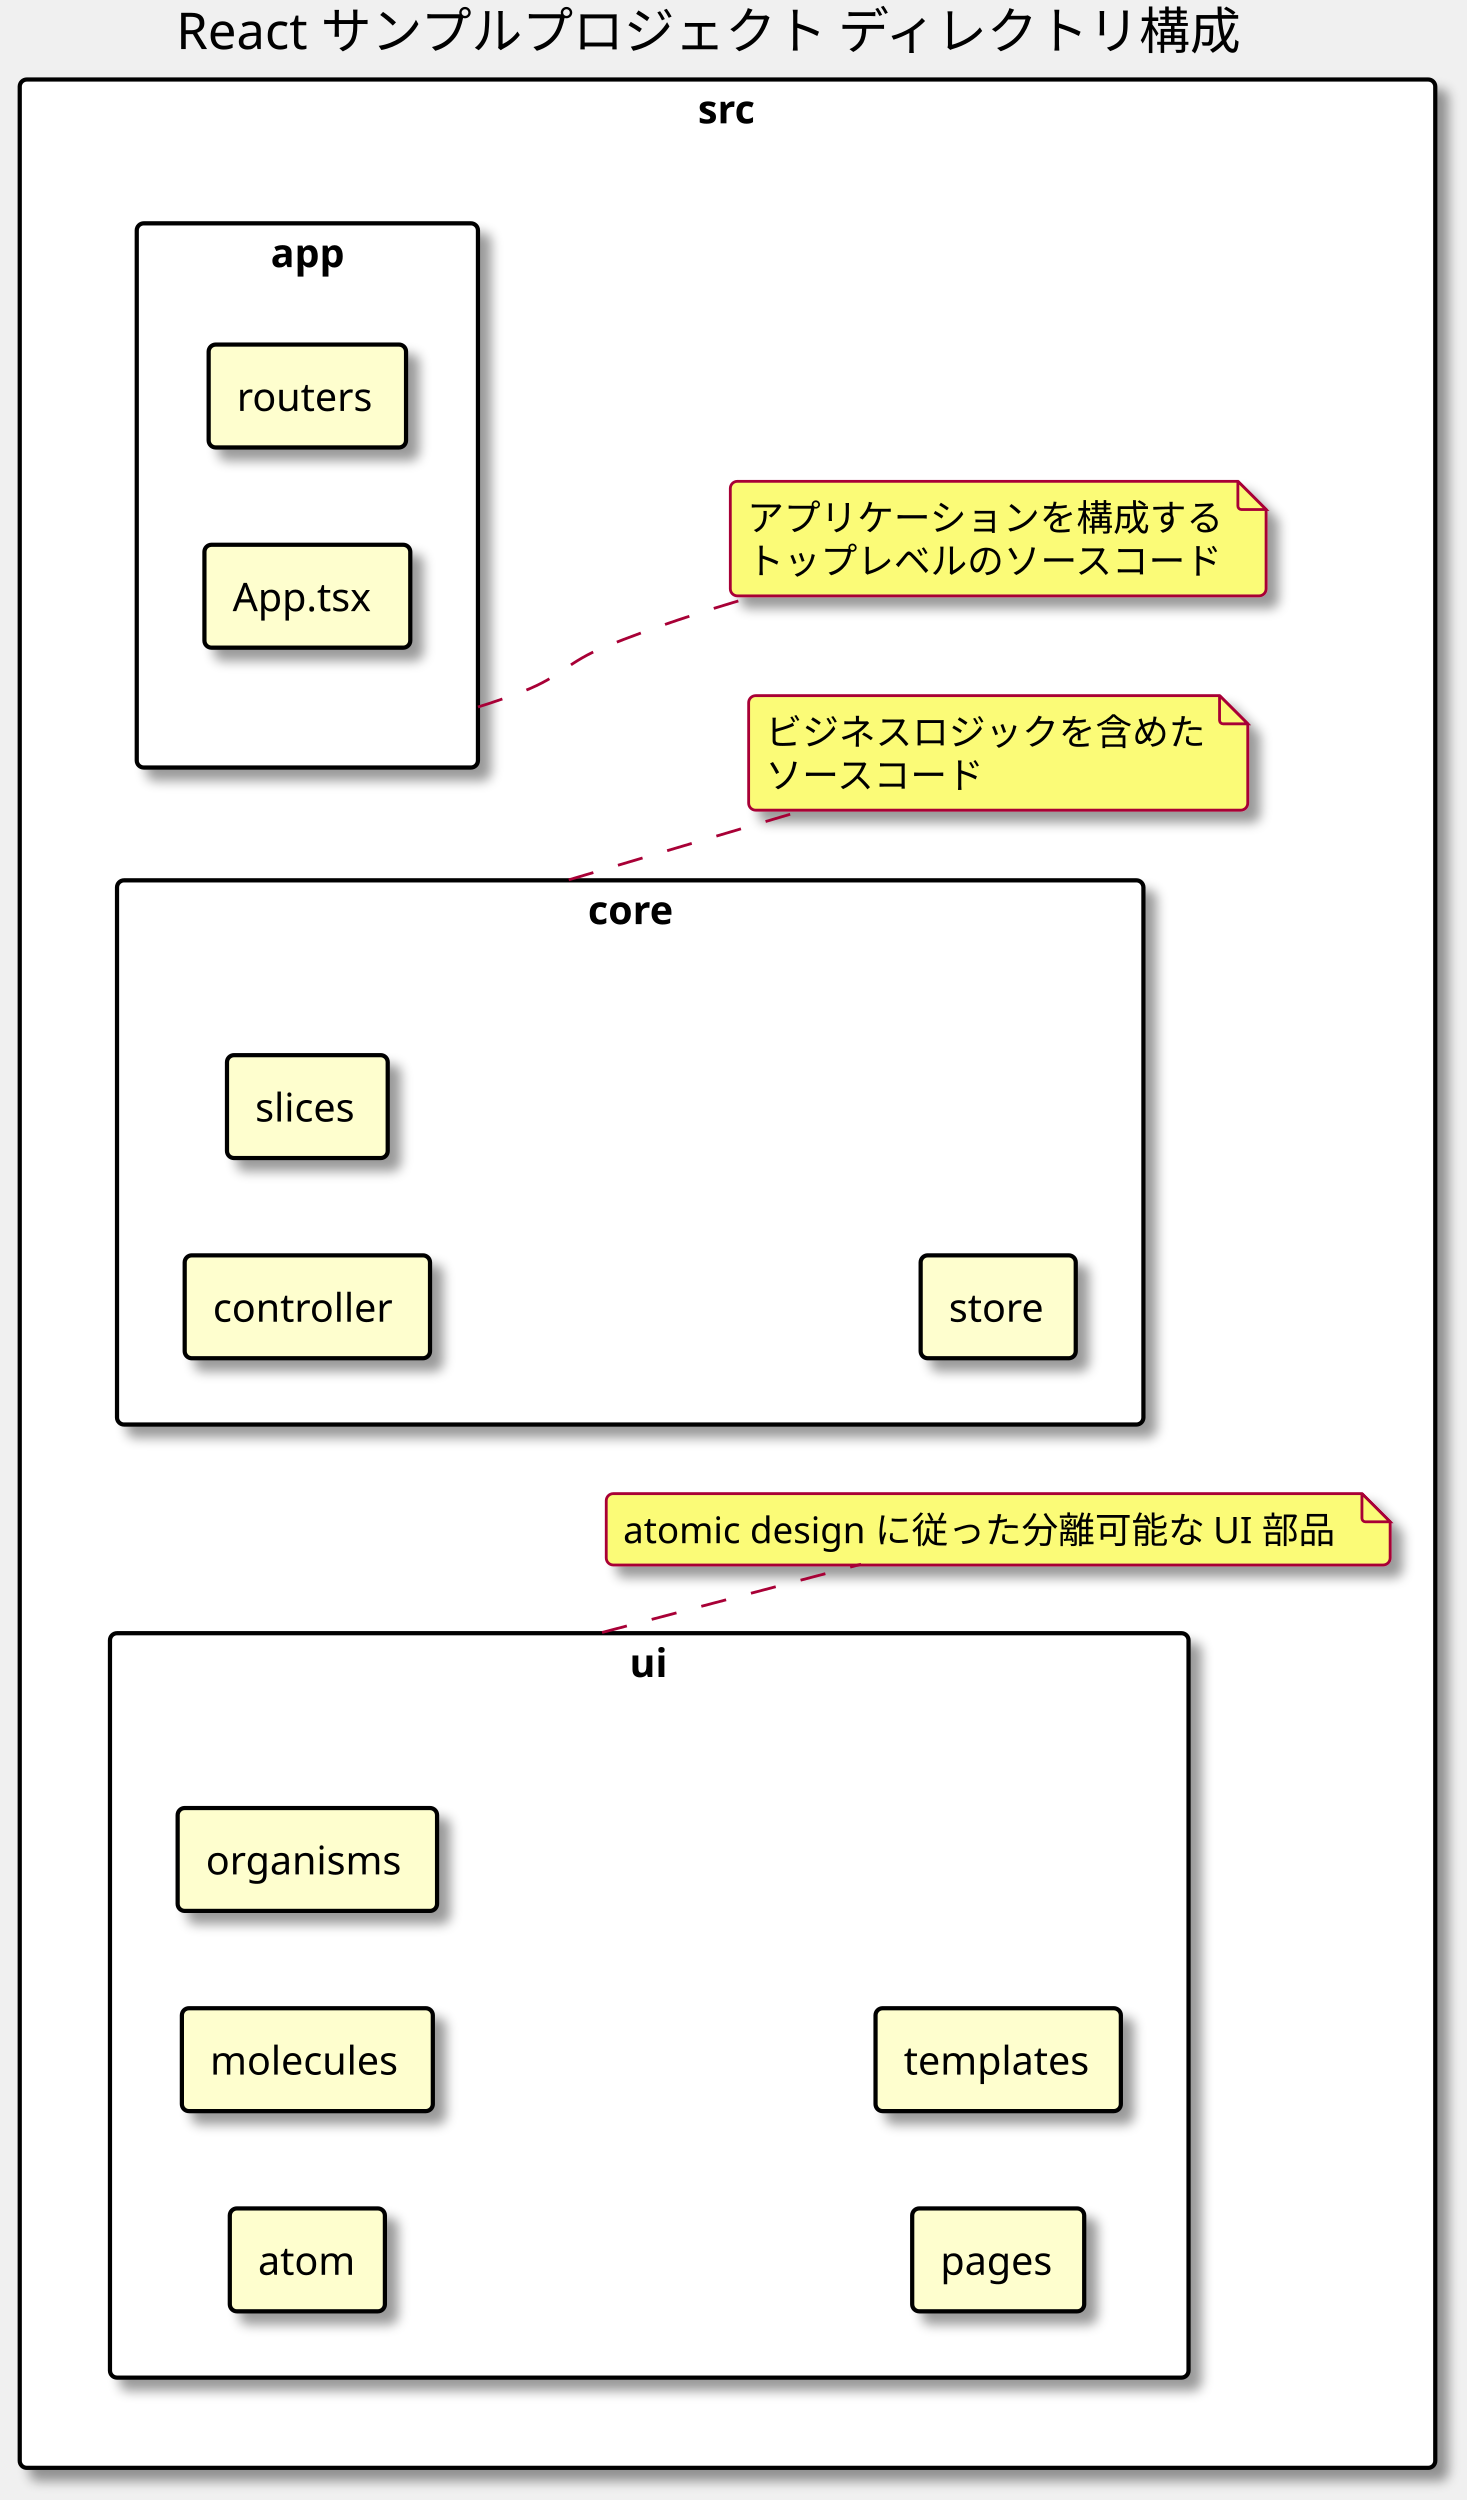
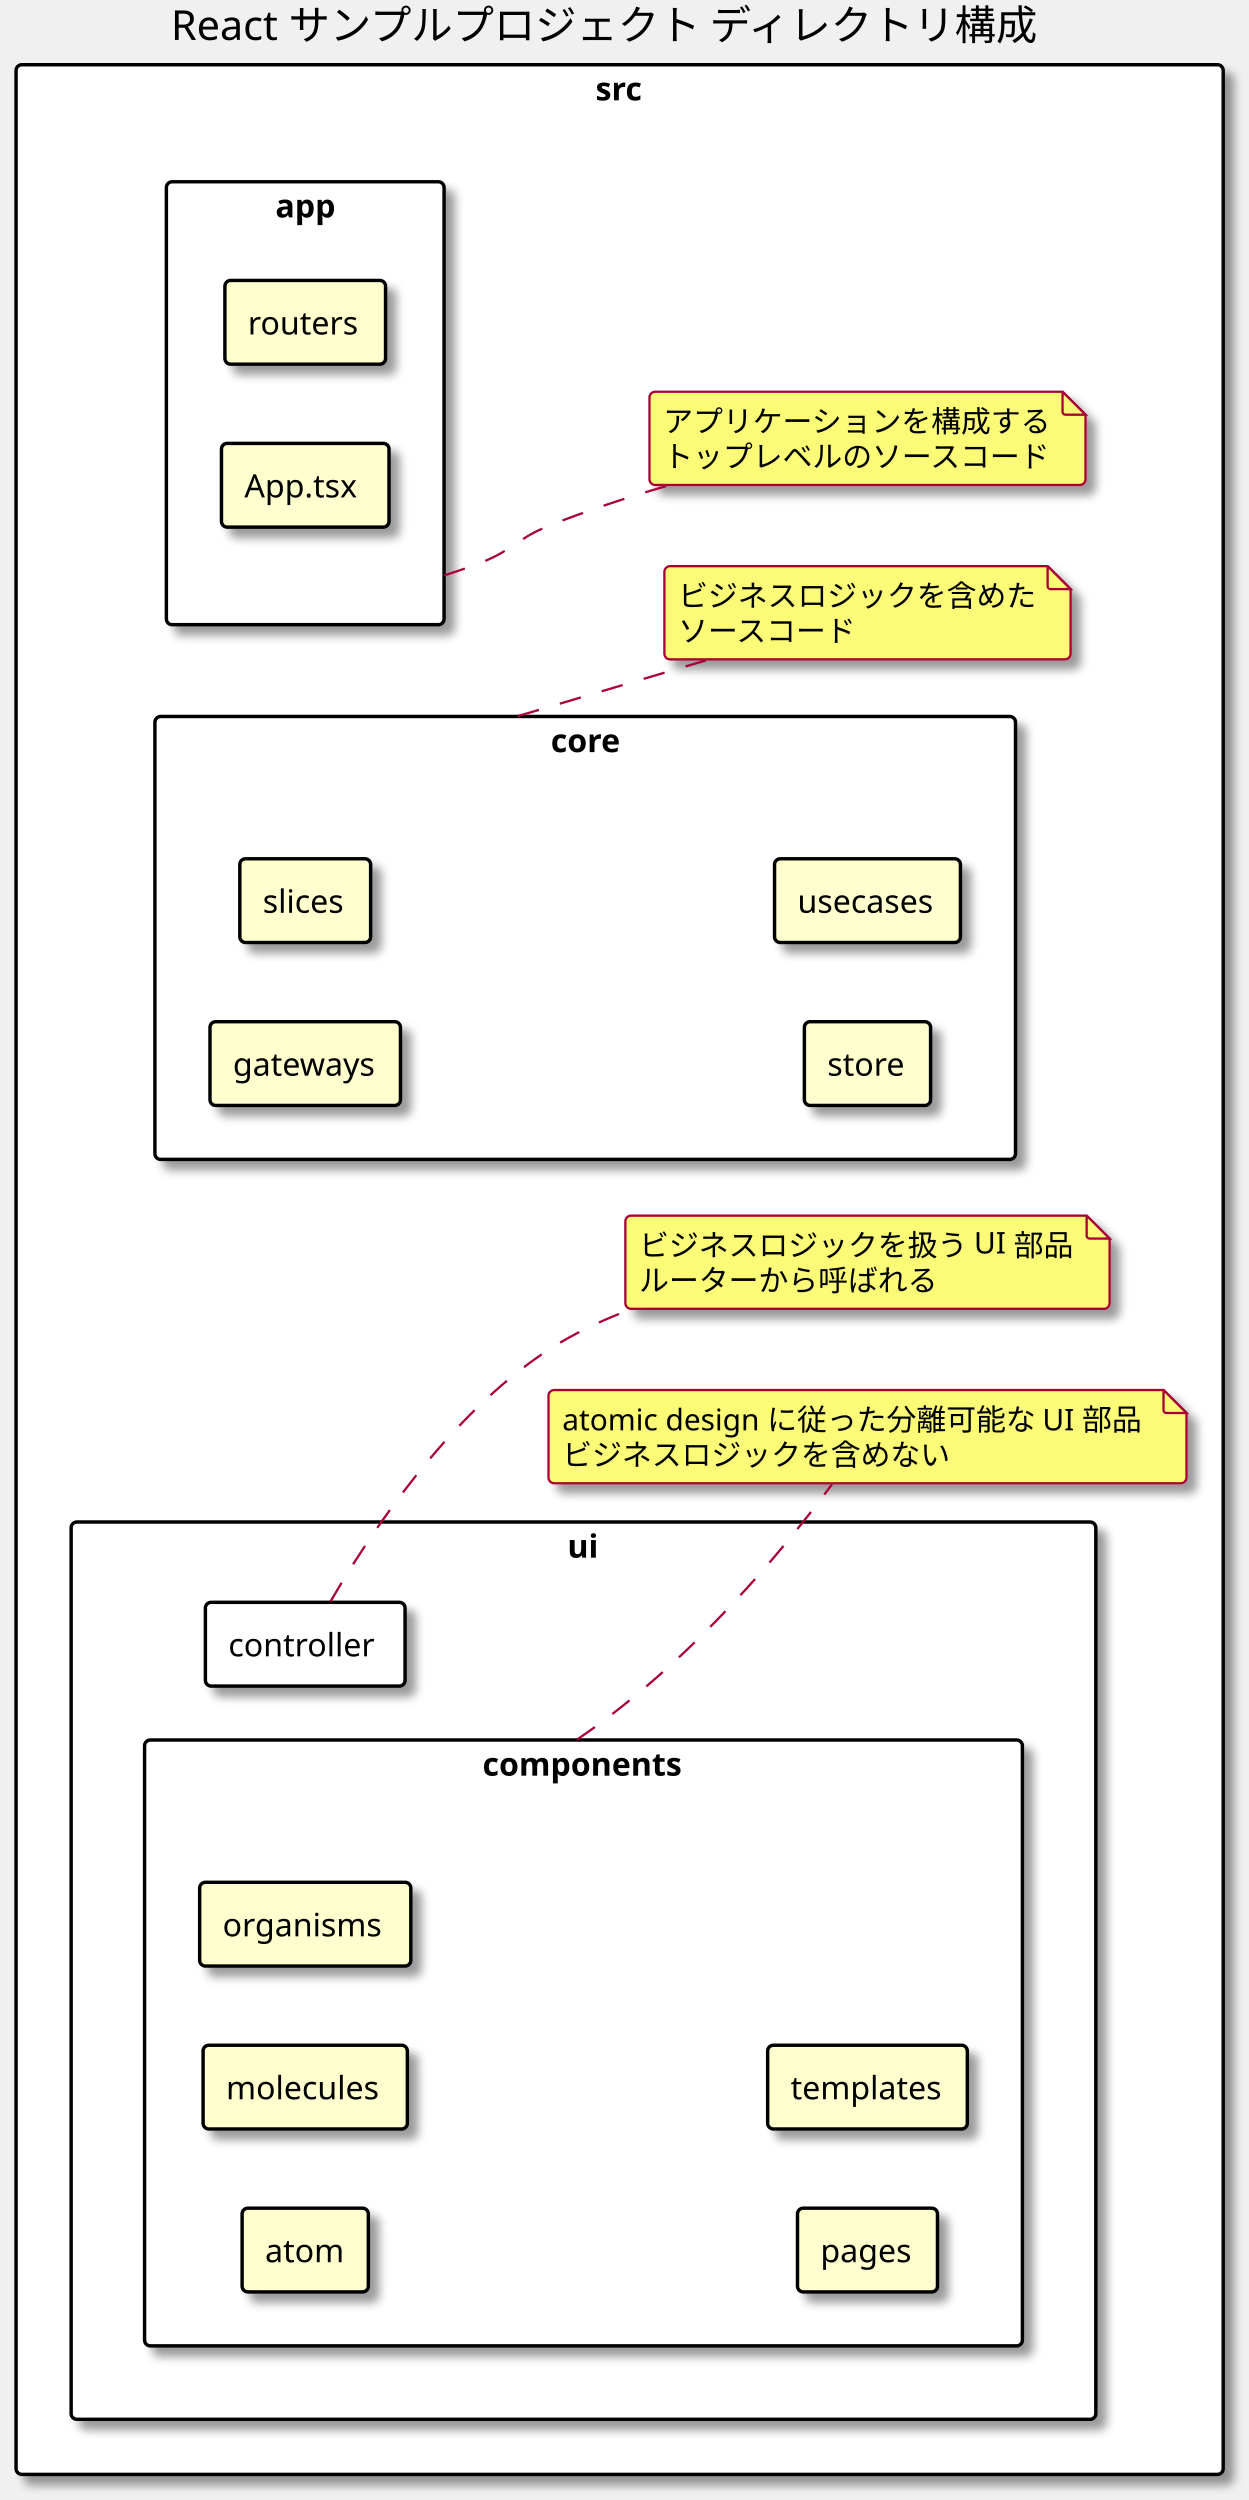
- <svg xmlns="http://www.w3.org/2000/svg" contentScriptType="application/ecmascript" contentStyleType="text/css" height="682.308px" preserveAspectRatio="none" style="width:400px;height:682px;background:#FFFFFF;" version="1.1" viewBox="0 0 400 682" width="400.769px" zoomAndPan="magnify">
+ <svg xmlns="http://www.w3.org/2000/svg" contentScriptType="application/ecmascript" contentStyleType="text/css" height="801.471px" preserveAspectRatio="none" style="width:400px;height:801px;background:#FFFFFF;" version="1.1" viewBox="0 0 400 801" width="400.735px" zoomAndPan="magnify">
  <defs>
-     <filter height="300%" id="f1qtt2il10m1u9" width="300%" x="-1" y="-1">
-       <feGaussianBlur result="blurOut" stdDeviation="1.538" />
+     <filter height="300%" id="f14r00t9tzxqks" width="300%" x="-1" y="-1">
+       <feGaussianBlur result="blurOut" stdDeviation="1.471" />
      <feColorMatrix in="blurOut" result="blurOut2" type="matrix" values="0 0 0 0 0 0 0 0 0 0 0 0 0 0 0 0 0 0 .4 0" />
-       <feOffset dx="3.077" dy="3.077" in="blurOut2" result="blurOut3" />
+       <feOffset dx="2.941" dy="2.941" in="blurOut2" result="blurOut3" />
      <feBlend in="SourceGraphic" in2="blurOut3" mode="normal" />
    </filter>
  </defs>
  <g>
-     <text fill="#000000" font-family="sans-serif" font-size="13.846" lengthAdjust="spacing" textLength="294.615" x="48.077" y="13.386">React サンプルプロジェクト ディレクトリ構成</text>
-     <rect fill="#FFFFFF" filter="url(#f1qtt2il10m1u9)" height="651.538" rx="1.923" ry="1.923" style="stroke:#000000;stroke-width:1.154;" width="386.154" x="5.385" y="21.692" />
-     <text fill="#000000" font-family="sans-serif" font-size="10.769" font-weight="bold" lengthAdjust="spacing" textLength="16.154" x="190.385" y="33.642">src</text>
-     <rect fill="#FFFFFF" filter="url(#f1qtt2il10m1u9)" height="148.462" rx="1.923" ry="1.923" style="stroke:#000000;stroke-width:1.154;" width="93.077" x="37.308" y="60.922" />
-     <text fill="#000000" font-family="sans-serif" font-size="10.769" font-weight="bold" lengthAdjust="spacing" textLength="20" x="73.846" y="72.873">app</text>
-     <rect fill="#FFFFFF" filter="url(#f1qtt2il10m1u9)" height="148.462" rx="1.923" ry="1.923" style="stroke:#000000;stroke-width:1.154;" width="280" x="31.923" y="240.153" />
-     <text fill="#000000" font-family="sans-serif" font-size="10.769" font-weight="bold" lengthAdjust="spacing" textLength="23.077" x="160.385" y="252.103">core</text>
-     <rect fill="#FFFFFF" filter="url(#f1qtt2il10m1u9)" height="203.077" rx="1.923" ry="1.923" style="stroke:#000000;stroke-width:1.154;" width="294.231" x="30" y="445.538" />
-     <text fill="#000000" font-family="sans-serif" font-size="10.769" font-weight="bold" lengthAdjust="spacing" textLength="10.769" x="171.731" y="457.488">ui</text>
-     <path d="M199.231,133.23 L199.231,160.631 A1.923,1.923 0 0 0 201.154,162.554 L343.462,162.554 A1.923,1.923 0 0 0 345.385,160.631 L345.385,138.999 L337.692,131.307 L201.154,131.307 A1.923,1.923 0 0 0 199.231,133.23 " fill="#FBFB77" filter="url(#f1qtt2il10m1u9)" style="stroke:#A80036;stroke-width:0.769;" />
-     <path d="M337.692,131.307 L337.692,138.038 A0.962,0.962 0 0 0 338.654,138.999 L345.385,138.999 L337.692,131.307 " fill="#FBFB77" style="stroke:#A80036;stroke-width:0.769;" />
-     <text fill="#000000" font-family="sans-serif" font-size="10" lengthAdjust="spacing" textLength="130" x="203.846" y="144.821">アプリケーションを構成する</text>
-     <text fill="#000000" font-family="sans-serif" font-size="10" lengthAdjust="spacing" textLength="130" x="203.846" y="156.599">トップレベルのソースコード</text>
-     <path d="M204.231,191.692 L204.231,219.093 A1.923,1.923 0 0 0 206.154,221.016 L338.462,221.016 A1.923,1.923 0 0 0 340.385,219.093 L340.385,197.461 L332.692,189.769 L206.154,189.769 A1.923,1.923 0 0 0 204.231,191.692 " fill="#FBFB77" filter="url(#f1qtt2il10m1u9)" style="stroke:#A80036;stroke-width:0.769;" />
-     <path d="M332.692,189.769 L332.692,196.499 A0.962,0.962 0 0 0 333.654,197.461 L340.385,197.461 L332.692,189.769 " fill="#FBFB77" style="stroke:#A80036;stroke-width:0.769;" />
-     <text fill="#000000" font-family="sans-serif" font-size="10" lengthAdjust="spacing" textLength="120" x="208.846" y="203.283">ビジネスロジックを含めた</text>
-     <text fill="#000000" font-family="sans-serif" font-size="10" lengthAdjust="spacing" textLength="60" x="208.846" y="215.06">ソースコード</text>
-     <path d="M165.385,409.384 L165.385,425.007 A1.923,1.923 0 0 0 167.308,426.931 L377.308,426.931 A1.923,1.923 0 0 0 379.231,425.007 L379.231,415.153 L371.538,407.461 L167.308,407.461 A1.923,1.923 0 0 0 165.385,409.384 " fill="#FBFB77" filter="url(#f1qtt2il10m1u9)" style="stroke:#A80036;stroke-width:0.769;" />
-     <path d="M371.538,407.461 L371.538,414.192 A0.962,0.962 0 0 0 372.5,415.153 L379.231,415.153 L371.538,407.461 " fill="#FBFB77" style="stroke:#A80036;stroke-width:0.769;" />
-     <text fill="#000000" font-family="sans-serif" font-size="10" lengthAdjust="spacing" textLength="197.692" x="170" y="420.975">atomic design に従った分離可能な UI 部品</text>
-     <rect fill="#FEFECE" filter="url(#f1qtt2il10m1u9)" height="28.068" rx="1.923" ry="1.923" style="stroke:#000000;stroke-width:1.154;" width="53.846" x="56.923" y="93.999" />
-     <text fill="#000000" font-family="sans-serif" font-size="10.769" lengthAdjust="spacing" textLength="38.462" x="64.615" y="112.103">routers</text>
-     <rect fill="#FEFECE" filter="url(#f1qtt2il10m1u9)" height="28.068" rx="1.923" ry="1.923" style="stroke:#000000;stroke-width:1.154;" width="56.154" x="55.769" y="148.615" />
-     <text fill="#000000" font-family="sans-serif" font-size="10.769" lengthAdjust="spacing" textLength="40.769" x="63.462" y="166.719">App.tsx</text>
-     <rect fill="#FEFECE" filter="url(#f1qtt2il10m1u9)" height="28.068" rx="1.923" ry="1.923" style="stroke:#000000;stroke-width:1.154;" width="66.923" x="50.385" y="342.461" />
-     <text fill="#000000" font-family="sans-serif" font-size="10.769" lengthAdjust="spacing" textLength="51.538" x="58.077" y="360.565">controller</text>
-     <rect fill="#FEFECE" filter="url(#f1qtt2il10m1u9)" height="28.068" rx="1.923" ry="1.923" style="stroke:#000000;stroke-width:1.154;" width="43.846" x="61.923" y="287.846" />
-     <text fill="#000000" font-family="sans-serif" font-size="10.769" lengthAdjust="spacing" textLength="28.462" x="69.615" y="305.95">slices</text>
-     <rect fill="#FEFECE" filter="url(#f1qtt2il10m1u9)" height="28.068" rx="1.923" ry="1.923" style="stroke:#000000;stroke-width:1.154;" width="42.308" x="251.154" y="342.461" />
-     <text fill="#000000" font-family="sans-serif" font-size="10.769" lengthAdjust="spacing" textLength="26.923" x="258.846" y="360.565">store</text>
-     <rect fill="#FEFECE" filter="url(#f1qtt2il10m1u9)" height="28.068" rx="1.923" ry="1.923" style="stroke:#000000;stroke-width:1.154;" width="42.308" x="62.692" y="602.461" />
-     <text fill="#000000" font-family="sans-serif" font-size="10.769" lengthAdjust="spacing" textLength="26.923" x="70.385" y="620.565">atom</text>
-     <rect fill="#FEFECE" filter="url(#f1qtt2il10m1u9)" height="28.068" rx="1.923" ry="1.923" style="stroke:#000000;stroke-width:1.154;" width="68.462" x="49.615" y="547.846" />
-     <text fill="#000000" font-family="sans-serif" font-size="10.769" lengthAdjust="spacing" textLength="53.077" x="57.308" y="565.949">molecules</text>
-     <rect fill="#FEFECE" filter="url(#f1qtt2il10m1u9)" height="28.068" rx="1.923" ry="1.923" style="stroke:#000000;stroke-width:1.154;" width="70.769" x="48.462" y="493.23" />
-     <text fill="#000000" font-family="sans-serif" font-size="10.769" lengthAdjust="spacing" textLength="55.385" x="56.154" y="511.334">organisms</text>
-     <rect fill="#FEFECE" filter="url(#f1qtt2il10m1u9)" height="28.068" rx="1.923" ry="1.923" style="stroke:#000000;stroke-width:1.154;" width="46.923" x="248.846" y="602.461" />
-     <text fill="#000000" font-family="sans-serif" font-size="10.769" lengthAdjust="spacing" textLength="31.538" x="256.538" y="620.565">pages</text>
-     <rect fill="#FEFECE" filter="url(#f1qtt2il10m1u9)" height="28.068" rx="1.923" ry="1.923" style="stroke:#000000;stroke-width:1.154;" width="66.923" x="238.846" y="547.846" />
-     <text fill="#000000" font-family="sans-serif" font-size="10.769" lengthAdjust="spacing" textLength="51.538" x="246.538" y="565.949">templates</text>
-     <path d="M130.393,192.867 C130.593,192.805 130.793,192.743 130.993,192.681 C131.793,192.431 132.59,192.178 133.385,191.92 C136.562,190.888 139.689,189.786 142.692,188.615 C153.385,184.446 154.738,180.592 165.385,176.307 C177.977,171.238 191.746,166.73 205.077,162.869 " fill="none" id="app-GMN8" style="stroke:#A80036;stroke-width:0.769;stroke-dasharray:7.0,7.0;" />
-     <path d="M155.153,240.02 C156.061,239.751 156.973,239.481 157.887,239.21 C159.716,238.668 161.555,238.124 163.402,237.576 C167.096,236.482 170.822,235.378 174.555,234.272 C189.488,229.847 204.54,225.388 218.185,221.346 " fill="none" id="core-GMN15" style="stroke:#A80036;stroke-width:0.769;stroke-dasharray:7.0,7.0;" />
-     <path d="M164.239,445.338 C172.433,443.18 180.771,440.984 188.995,438.818 C205.444,434.486 221.435,430.274 234.892,426.73 " fill="none" id="ui-GMN24" style="stroke:#A80036;stroke-width:0.769;stroke-dasharray:7.0,7.0;" />
+     <text fill="#000000" font-family="sans-serif" font-size="13.235" lengthAdjust="spacing" textLength="281.618" x="54.779" y="12.796">React サンプルプロジェクト ディレクトリ構成</text>
+     <rect fill="#FFFFFF" filter="url(#f14r00t9tzxqks)" height="772.059" rx="1.838" ry="1.838" style="stroke:#000000;stroke-width:1.103;" width="386.765" x="5.147" y="20.735" />
+     <text fill="#000000" font-family="sans-serif" font-size="10.294" font-weight="bold" lengthAdjust="spacing" textLength="15.441" x="190.809" y="32.158">src</text>
+     <rect fill="#FFFFFF" filter="url(#f14r00t9tzxqks)" height="141.912" rx="1.838" ry="1.838" style="stroke:#000000;stroke-width:1.103;" width="88.971" x="53.309" y="58.235" />
+     <text fill="#000000" font-family="sans-serif" font-size="10.294" font-weight="bold" lengthAdjust="spacing" textLength="19.118" x="88.235" y="69.658">app</text>
+     <rect fill="#FFFFFF" filter="url(#f14r00t9tzxqks)" height="141.912" rx="1.838" ry="1.838" style="stroke:#000000;stroke-width:1.103;" width="275.735" x="49.632" y="229.558" />
+     <text fill="#000000" font-family="sans-serif" font-size="10.294" font-weight="bold" lengthAdjust="spacing" textLength="22.059" x="176.471" y="240.981">core</text>
+     <rect fill="#FFFFFF" filter="url(#f14r00t9tzxqks)" height="287.5" rx="1.838" ry="1.838" style="stroke:#000000;stroke-width:1.103;" width="328.309" x="22.794" y="487.647" />
+     <text fill="#000000" font-family="sans-serif" font-size="10.294" font-weight="bold" lengthAdjust="spacing" textLength="10.294" x="181.802" y="499.069">ui</text>
+     <rect fill="#FFFFFF" filter="url(#f14r00t9tzxqks)" height="194.118" rx="1.838" ry="1.838" style="stroke:#000000;stroke-width:1.103;" width="281.25" x="46.324" y="557.499" />
+     <text fill="#000000" font-family="sans-serif" font-size="10.294" font-weight="bold" lengthAdjust="spacing" textLength="64.706" x="154.596" y="568.922">components</text>
+     <path d="M208.088,127.352 L208.088,153.544 A1.838,1.838 0 0 0 209.927,155.383 L345.956,155.383 A1.838,1.838 0 0 0 347.794,153.544 L347.794,132.867 L340.441,125.514 L209.927,125.514 A1.838,1.838 0 0 0 208.088,127.352 " fill="#FBFB77" filter="url(#f14r00t9tzxqks)" style="stroke:#A80036;stroke-width:0.735;" />
+     <path d="M340.441,125.514 L340.441,131.948 A0.919,0.919 0 0 0 341.36,132.867 L347.794,132.867 L340.441,125.514 " fill="#FBFB77" style="stroke:#A80036;stroke-width:0.735;" />
+     <text fill="#000000" font-family="sans-serif" font-size="9.559" lengthAdjust="spacing" textLength="124.265" x="212.5" y="138.432">アプリケーションを構成する</text>
+     <text fill="#000000" font-family="sans-serif" font-size="9.559" lengthAdjust="spacing" textLength="124.265" x="212.5" y="149.69">トップレベルのソースコード</text>
+     <path d="M212.868,183.235 L212.868,209.427 A1.838,1.838 0 0 0 214.706,211.265 L341.176,211.265 A1.838,1.838 0 0 0 343.015,209.427 L343.015,188.749 L335.662,181.397 L214.706,181.397 A1.838,1.838 0 0 0 212.868,183.235 " fill="#FBFB77" filter="url(#f14r00t9tzxqks)" style="stroke:#A80036;stroke-width:0.735;" />
+     <path d="M335.662,181.397 L335.662,187.83 A0.919,0.919 0 0 0 336.581,188.749 L343.015,188.749 L335.662,181.397 " fill="#FBFB77" style="stroke:#A80036;stroke-width:0.735;" />
+     <text fill="#000000" font-family="sans-serif" font-size="9.559" lengthAdjust="spacing" textLength="114.706" x="217.279" y="194.314">ビジネスロジックを含めた</text>
+     <text fill="#000000" font-family="sans-serif" font-size="9.559" lengthAdjust="spacing" textLength="57.353" x="217.279" y="205.572">ソースコード</text>
+     <path d="M175.735,447.205 L175.735,473.397 A1.838,1.838 0 0 0 177.573,475.236 L378.309,475.236 A1.838,1.838 0 0 0 380.147,473.397 L380.147,452.72 L372.794,445.367 L177.573,445.367 A1.838,1.838 0 0 0 175.735,447.205 " fill="#FBFB77" filter="url(#f14r00t9tzxqks)" style="stroke:#A80036;stroke-width:0.735;" />
+     <path d="M372.794,445.367 L372.794,451.801 A0.919,0.919 0 0 0 373.713,452.72 L380.147,452.72 L372.794,445.367 " fill="#FBFB77" style="stroke:#A80036;stroke-width:0.735;" />
+     <text fill="#000000" font-family="sans-serif" font-size="9.559" lengthAdjust="spacing" textLength="188.971" x="180.147" y="458.285">atomic design に従った分離可能な UI 部品</text>
+     <text fill="#000000" font-family="sans-serif" font-size="9.559" lengthAdjust="spacing" textLength="124.265" x="180.147" y="469.543">ビジネスロジックを含めない</text>
+     <path d="M200.368,391.323 L200.368,417.515 A1.838,1.838 0 0 0 202.206,419.353 L353.676,419.353 A1.838,1.838 0 0 0 355.515,417.515 L355.515,396.838 L348.162,389.485 L202.206,389.485 A1.838,1.838 0 0 0 200.368,391.323 " fill="#FBFB77" filter="url(#f14r00t9tzxqks)" style="stroke:#A80036;stroke-width:0.735;" />
+     <path d="M348.162,389.485 L348.162,395.918 A0.919,0.919 0 0 0 349.081,396.838 L355.515,396.838 L348.162,389.485 " fill="#FBFB77" style="stroke:#A80036;stroke-width:0.735;" />
+     <text fill="#000000" font-family="sans-serif" font-size="9.559" lengthAdjust="spacing" textLength="139.706" x="204.779" y="402.403">ビジネスロジックを扱う UI 部品</text>
+     <text fill="#000000" font-family="sans-serif" font-size="9.559" lengthAdjust="spacing" textLength="95.588" x="204.779" y="413.66">ルーターから呼ばれる</text>
+     <rect fill="#FEFECE" filter="url(#f14r00t9tzxqks)" height="26.83" rx="1.838" ry="1.838" style="stroke:#000000;stroke-width:1.103;" width="51.471" x="72.059" y="89.852" />
+     <text fill="#000000" font-family="sans-serif" font-size="10.294" lengthAdjust="spacing" textLength="36.765" x="79.412" y="107.158">routers</text>
+     <rect fill="#FEFECE" filter="url(#f14r00t9tzxqks)" height="26.83" rx="1.838" ry="1.838" style="stroke:#000000;stroke-width:1.103;" width="53.676" x="70.956" y="142.058" />
+     <text fill="#000000" font-family="sans-serif" font-size="10.294" lengthAdjust="spacing" textLength="38.971" x="78.309" y="159.363">App.tsx</text>
+     <rect fill="#FEFECE" filter="url(#f14r00t9tzxqks)" height="26.83" rx="1.838" ry="1.838" style="stroke:#000000;stroke-width:1.103;" width="61.029" x="67.279" y="327.352" />
+     <text fill="#000000" font-family="sans-serif" font-size="10.294" lengthAdjust="spacing" textLength="46.324" x="74.632" y="344.658">gateways</text>
+     <rect fill="#FEFECE" filter="url(#f14r00t9tzxqks)" height="26.83" rx="1.838" ry="1.838" style="stroke:#000000;stroke-width:1.103;" width="41.912" x="76.838" y="275.147" />
+     <text fill="#000000" font-family="sans-serif" font-size="10.294" lengthAdjust="spacing" textLength="27.206" x="84.191" y="292.452">slices</text>
+     <rect fill="#FEFECE" filter="url(#f14r00t9tzxqks)" height="26.83" rx="1.838" ry="1.838" style="stroke:#000000;stroke-width:1.103;" width="40.441" x="257.721" y="327.352" />
+     <text fill="#000000" font-family="sans-serif" font-size="10.294" lengthAdjust="spacing" textLength="25.735" x="265.074" y="344.658">store</text>
+     <rect fill="#FEFECE" filter="url(#f14r00t9tzxqks)" height="26.83" rx="1.838" ry="1.838" style="stroke:#000000;stroke-width:1.103;" width="59.559" x="248.162" y="275.147" />
+     <text fill="#000000" font-family="sans-serif" font-size="10.294" lengthAdjust="spacing" textLength="44.853" x="255.515" y="292.452">usecases</text>
+     <rect fill="#FEFECE" filter="url(#f14r00t9tzxqks)" height="26.83" rx="1.838" ry="1.838" style="stroke:#000000;stroke-width:1.103;" width="40.441" x="77.573" y="707.499" />
+     <text fill="#000000" font-family="sans-serif" font-size="10.294" lengthAdjust="spacing" textLength="25.735" x="84.927" y="724.805">atom</text>
+     <rect fill="#FEFECE" filter="url(#f14r00t9tzxqks)" height="26.83" rx="1.838" ry="1.838" style="stroke:#000000;stroke-width:1.103;" width="65.441" x="65.073" y="655.293" />
+     <text fill="#000000" font-family="sans-serif" font-size="10.294" lengthAdjust="spacing" textLength="50.735" x="72.427" y="672.599">molecules</text>
+     <rect fill="#FEFECE" filter="url(#f14r00t9tzxqks)" height="26.83" rx="1.838" ry="1.838" style="stroke:#000000;stroke-width:1.103;" width="67.647" x="63.971" y="603.088" />
+     <text fill="#000000" font-family="sans-serif" font-size="10.294" lengthAdjust="spacing" textLength="52.941" x="71.323" y="620.393">organisms</text>
+     <rect fill="#FEFECE" filter="url(#f14r00t9tzxqks)" height="26.83" rx="1.838" ry="1.838" style="stroke:#000000;stroke-width:1.103;" width="44.853" x="255.515" y="707.499" />
+     <text fill="#000000" font-family="sans-serif" font-size="10.294" lengthAdjust="spacing" textLength="30.147" x="262.868" y="724.805">pages</text>
+     <rect fill="#FEFECE" filter="url(#f14r00t9tzxqks)" height="26.83" rx="1.838" ry="1.838" style="stroke:#000000;stroke-width:1.103;" width="63.971" x="245.956" y="655.293" />
+     <text fill="#000000" font-family="sans-serif" font-size="10.294" lengthAdjust="spacing" textLength="49.265" x="253.309" y="672.599">templates</text>
+     <rect fill="#FFFFFF" filter="url(#f14r00t9tzxqks)" height="26.83" rx="1.838" ry="1.838" style="stroke:#000000;stroke-width:1.103;" width="63.971" x="65.809" y="513.382" />
+     <text fill="#000000" font-family="sans-serif" font-size="10.294" lengthAdjust="spacing" textLength="49.265" x="73.162" y="530.687">controller</text>
+     <path d="M142.288,184.358 C142.479,184.299 142.67,184.24 142.861,184.18 C143.625,183.942 144.388,183.699 145.147,183.453 C148.184,182.466 151.174,181.413 154.044,180.293 C164.265,176.308 165.559,172.624 175.735,168.529 C187.772,163.683 200.934,159.374 213.677,155.683 " fill="none" id="app-GMN8" style="stroke:#A80036;stroke-width:0.735;stroke-dasharray:7.0,7.0;" />
+     <path d="M165.955,229.431 C166.823,229.174 167.695,228.916 168.569,228.657 C170.316,228.139 172.075,227.618 173.84,227.095 C177.372,226.049 180.933,224.994 184.501,223.936 C198.775,219.707 213.164,215.444 226.206,211.58 " fill="none" id="core-GMN16" style="stroke:#A80036;stroke-width:0.735;stroke-dasharray:7.0,7.0;" />
+     <path d="M184.872,557.366 C185.236,557.119 185.6,556.87 185.962,556.62 C187.414,555.622 188.854,554.606 190.282,553.574 C201.713,545.32 212.41,536.049 222.122,526.641 C241.548,507.825 257.037,488.459 266.581,475.573 " fill="none" id="components-GMN27" style="stroke:#A80036;stroke-width:0.735;stroke-dasharray:7.0,7.0;" />
+     <path d="M105.875,513.161 C117.787,492.61 143.309,453.573 175.735,432.499 C183.706,427.323 192.618,423.095 201.772,419.647 " fill="none" id="controller-GMN30" style="stroke:#A80036;stroke-width:0.735;stroke-dasharray:7.0,7.0;" />
  </g>
</svg>
